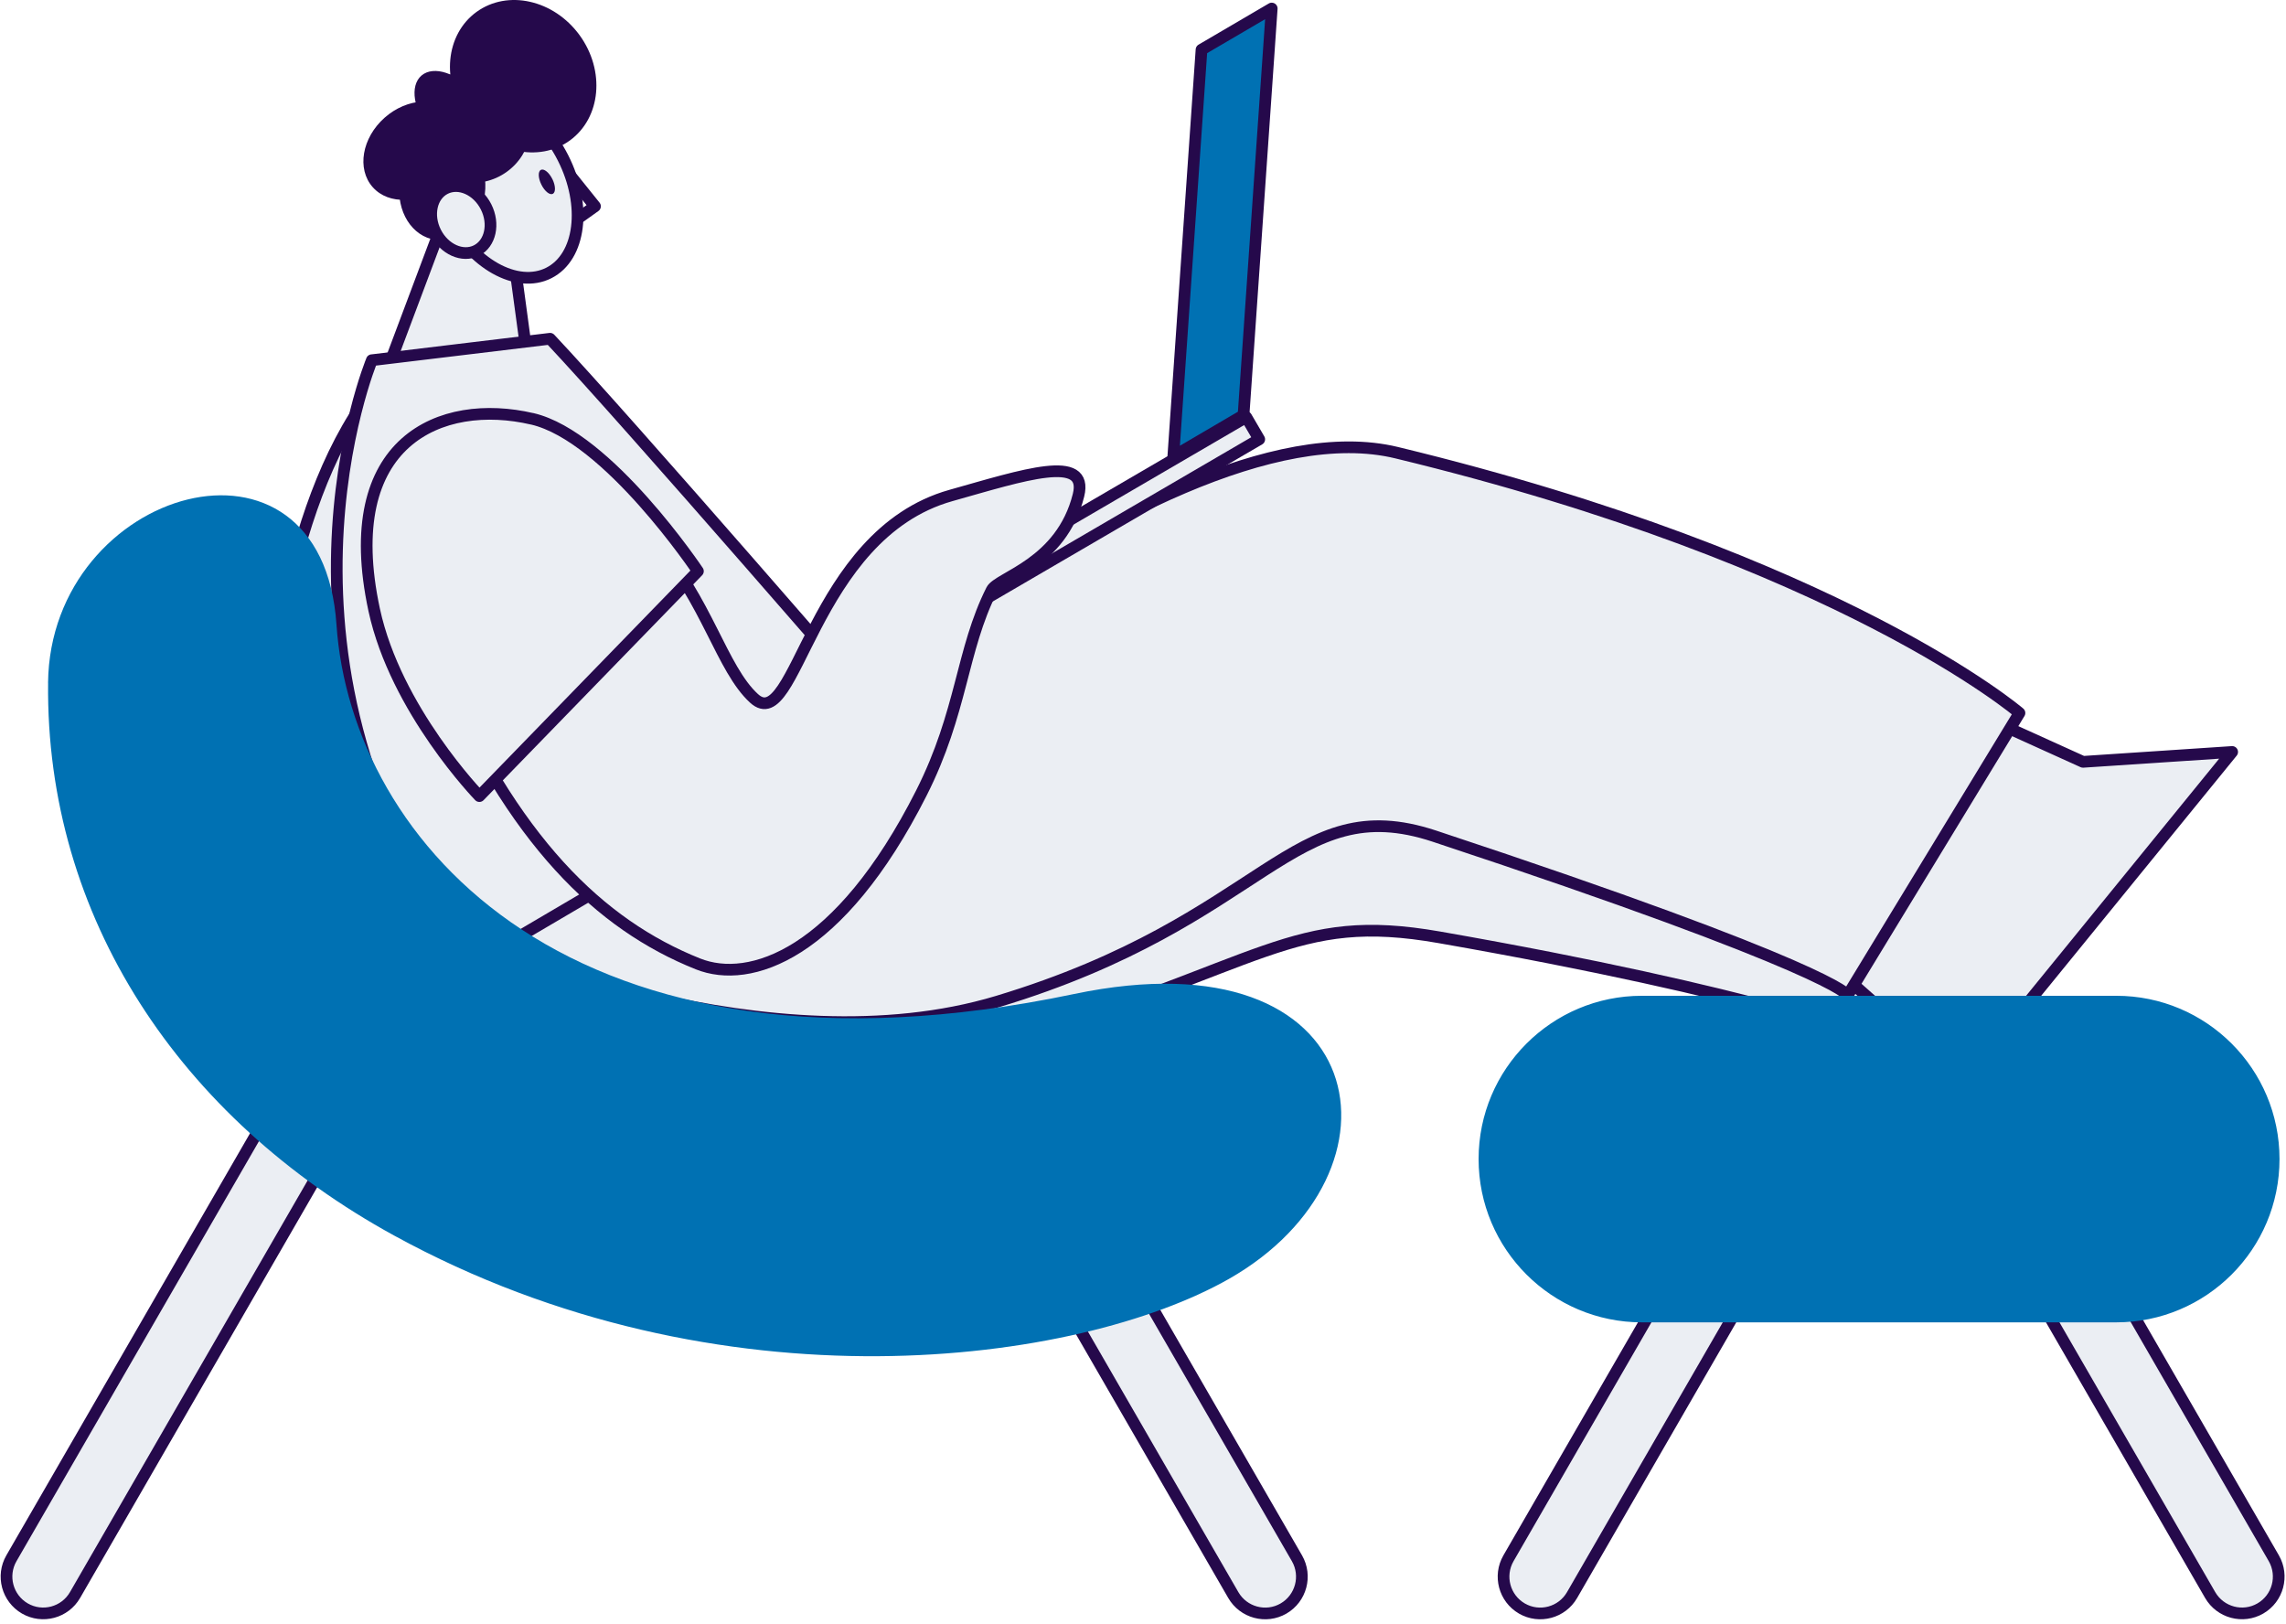
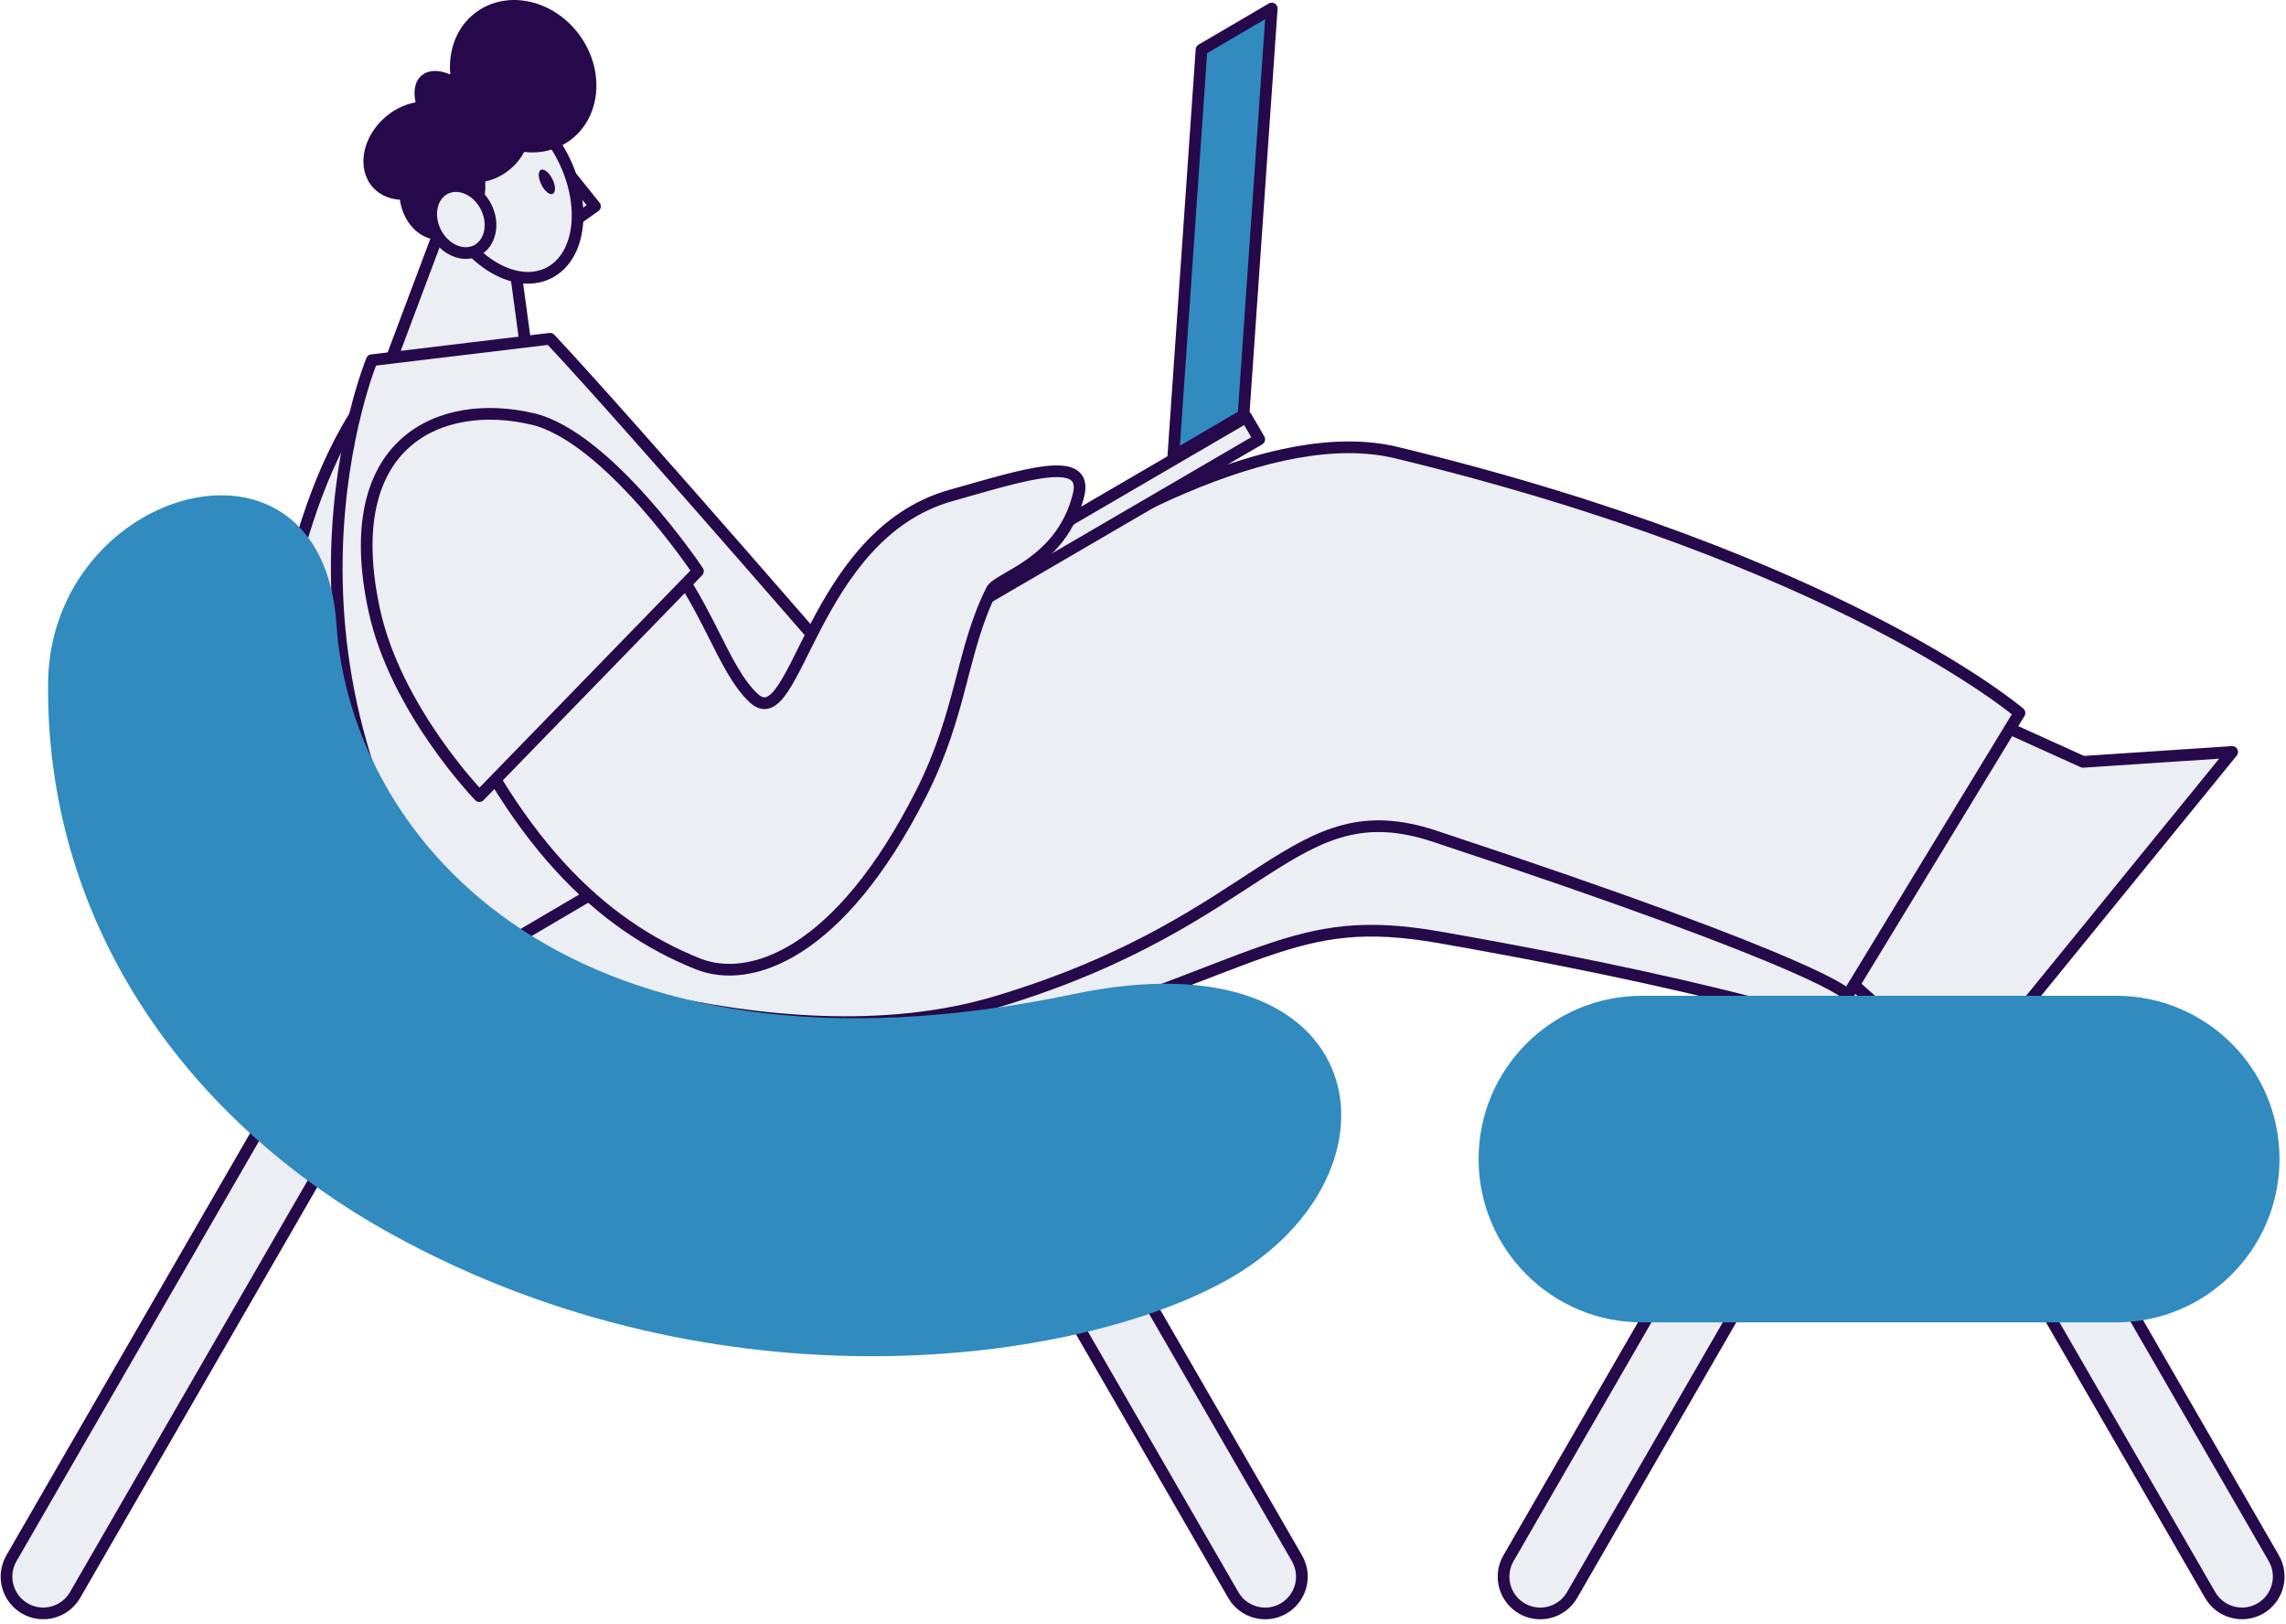
<svg xmlns="http://www.w3.org/2000/svg" width="352" height="250" fill="none">
  <path fill="#EBEEF3" fill-rule="evenodd" stroke="#25094B" stroke-linecap="round" stroke-linejoin="round" stroke-width="1.8" d="m67.67 35.575-8.925 23.77 22.39-4.7-2.45-18.116-11.015-.954Z" clip-rule="evenodd" />
  <path stroke="#25094B" stroke-linecap="round" stroke-linejoin="round" stroke-width="1.8" d="m86.803 25.773 4.814 5.992-3.53 2.519-1.284-8.51Z" />
  <path fill="#EBEEF3" fill-rule="evenodd" stroke="#25094B" stroke-linecap="round" stroke-linejoin="round" stroke-width="1.8" d="M71.163 15.635c4.898-2.477 11.872 1.424 15.548 8.707 3.684 7.283 2.695 15.211-2.203 17.688-4.897 2.477-11.871-1.424-15.548-8.707-3.683-7.283-2.694-15.212 2.203-17.688Z" clip-rule="evenodd" />
  <path fill="#25094B" fill-rule="evenodd" d="M89.246 5.419c3.97 5.465 3.297 12.72-1.495 16.207S75.845 23.5 71.873 18.041c-3.97-5.459-3.297-12.72 1.495-16.2 4.799-3.48 11.906-1.88 15.878 3.578ZM85.062 27.583c.498 1.017.526 2.035.056 2.266-.47.232-1.255-.407-1.76-1.431-.506-1.017-.534-2.035-.064-2.266.47-.232 1.256.407 1.761 1.424l.007.007ZM59.222 18.125c3.494-3.1 8.35-3.34 10.833-.54 2.484 2.8 1.663 7.592-1.831 10.693-3.494 3.1-8.35 3.34-10.833.54-2.484-2.8-1.663-7.592 1.83-10.693Z" clip-rule="evenodd" />
  <path fill="#25094B" fill-rule="evenodd" d="M67.929 12.302c3.992-2.828 9.486-1.93 12.257 1.985 2.772 3.922 1.782 9.395-2.217 12.216-3.992 2.827-9.486 1.936-12.257-1.986-2.772-3.922-1.783-9.395 2.21-12.222l.007.007Z" clip-rule="evenodd" />
  <path fill="#25094B" fill-rule="evenodd" d="M64.914 11.621c1.88-1.585 5.535-.365 8.16 2.736 2.624 3.102 3.234 6.905 1.36 8.497-1.88 1.586-5.528.365-8.16-2.736-2.623-3.101-3.234-6.911-1.36-8.497Z" clip-rule="evenodd" />
  <path fill="#25094B" fill-rule="evenodd" d="M69.171 21.114c3.614.484 6.07 4.42 5.48 8.785-.582 4.357-3.992 7.507-7.606 7.023-3.606-.484-6.069-4.42-5.48-8.784.583-4.358 3.993-7.508 7.606-7.024Z" clip-rule="evenodd" />
  <path fill="#EBEEF3" fill-rule="evenodd" stroke="#25094B" stroke-linecap="round" stroke-linejoin="round" stroke-width="1.8" d="M68.547 29.036c2.14-1.08 4.96.175 6.294 2.806 1.333 2.631.673 5.648-1.467 6.736-2.14 1.08-4.96-.175-6.293-2.807-1.333-2.63-.674-5.648 1.466-6.735ZM74.343 152.262s44.132 19.337 79.262 8.749c41.565-12.531 45.269-20.67 68.023-16.684 49.444 8.651 67.342 15.8 67.342 15.8l26.445-43.451S283.624 93.086 215.047 76.5c-37.327-9.03-109.201 58.895-109.201 58.895l-31.503 16.874v-.007Z" clip-rule="evenodd" />
  <path fill="#EBEEF3" fill-rule="evenodd" stroke="#25094B" stroke-linecap="round" stroke-linejoin="round" stroke-width="1.8" d="m266.497 134.89 35.86 31.686 41.354-50.791-22.971 1.523-36.155-16.376-18.088 33.958ZM43.31 110.747s-8.174 33.243 16.79 73.594c7.957 12.86 17.73 8.7 22.438 9.072 4.708.372-7.107-82.238-7.107-82.238s-32.072.463-32.12-.428Z" clip-rule="evenodd" />
  <path fill="#EBEEF3" fill-rule="evenodd" stroke="#25094B" stroke-linecap="round" stroke-linejoin="round" stroke-width="1.8" d="M89.99 76.599c4.988-13.528-21.225-35.124-35.356-12.567C42.181 83.91 41.051 115.23 41.051 115.23s26.318-.547 32.478-6.841c8.483-8.672 10.77-16.334 16.46-31.79ZM74.343 145.471s44.132 19.336 79.262 8.742c41.565-12.531 45.34-32.724 67.272-25.462 61.259 20.263 63.638 24.486 63.638 24.486l26.444-43.451s-27.335-23.498-95.912-40.084c-37.327-9.03-109.201 58.894-109.201 58.894l-31.503 16.875Z" clip-rule="evenodd" />
-   <path fill="#0071B3" fill-rule="evenodd" stroke="#25094B" stroke-linecap="round" stroke-linejoin="round" stroke-width="1.8" d="M195.822 1.315 185.01 7.65l-4.343 62.62 10.812-6.336 4.343-62.62Z" clip-rule="evenodd" />
+   <path fill="#318BBF" fill-rule="evenodd" stroke="#25094B" stroke-linecap="round" stroke-linejoin="round" stroke-width="1.8" d="M195.822 1.315 185.01 7.65l-4.343 62.62 10.812-6.336 4.343-62.62Z" clip-rule="evenodd" />
  <path fill="#EBEEF3" fill-rule="evenodd" stroke="#25094B" stroke-linecap="round" stroke-linejoin="round" stroke-width="1.8" d="m193.899 67.646-2-3.424-54.221 31.622 1.992 3.424 54.229-31.622ZM57.258 55.459s-19.485 46.903 15.527 92.958l63.728-37.467S96.907 65.141 84.698 52.161l-27.447 3.305.007-.007Z" clip-rule="evenodd" />
  <path fill="#EBEEF3" fill-rule="evenodd" stroke="#25094B" stroke-linecap="round" stroke-linejoin="round" stroke-width="1.8" d="M80.447 67.274c-13.689-4.533-23.49 10.847-13.015 35.32 11.52 26.921 24.95 39.789 40.035 45.823 7.984 3.192 21.785-1.354 34.393-26.283 6.322-12.496 6.175-22.003 10.841-31.278 1.003-1.993 10.734-4.035 13.366-14.594 1.613-6.47-8.441-3.123-19.653.035-21.526 6.062-23.813 37.186-30.31 31.236-4.982-4.56-7.234-15.099-15.31-24.206-6.427-7.248-13.429-13.759-20.354-16.053h.007Z" clip-rule="evenodd" />
  <path fill="#EBEEF3" fill-rule="evenodd" stroke="#25094B" stroke-linecap="round" stroke-linejoin="round" stroke-width="1.8" d="M81.956 64.496c-14.04-3.277-29.938 3.382-24.34 29.405 3.32 15.408 16.201 28.682 16.201 28.682l33.65-34.632s-13.85-20.74-25.511-23.462v.007ZM54.388 171.424a5.672 5.672 0 0 0-2.07-7.732c-2.7-1.565-6.167-.632-7.732 2.07L1.76 239.938c-1.564 2.701-.631 6.167 2.07 7.732a5.656 5.656 0 0 0 7.725-2.07l42.827-74.183.007.007ZM288.852 164.562a5.656 5.656 0 0 0-9.795-5.655l-46.784 81.038a5.67 5.67 0 0 0 2.07 7.731 5.654 5.654 0 0 0 7.724-2.069l46.785-81.038v-.007ZM148.279 173.493a5.672 5.672 0 0 1 2.07-7.732 5.659 5.659 0 0 1 7.725 2.077l41.635 72.106a5.672 5.672 0 0 1-2.07 7.732c-2.702 1.565-6.168.632-7.732-2.07L148.272 173.5l.007-.007ZM294.07 165.488c-1.564-2.702-.631-6.168 2.077-7.732a5.654 5.654 0 0 1 7.725 2.07l46.251 80.111a5.67 5.67 0 0 1-2.069 7.732c-2.702 1.565-6.168.632-7.732-2.07l-46.252-80.111Z" clip-rule="evenodd" />
-   <path fill="#0071B3" fill-rule="evenodd" d="M7.407 105.134c-.4 36.042 20.27 67.026 53.282 85.114 50.285 27.546 105.503 19.765 128.524 6.686 28.668-16.291 22.403-53.569-23.827-43.879-77.397 16.221-111.327-23.589-113.573-56.867C49.568 62.91 7.73 75.076 7.4 105.134h.007ZM351 178.468c0-13.878-11.261-25.139-25.14-25.139h-73.039c-13.878 0-25.146 11.261-25.146 25.139s11.268 25.146 25.146 25.146h73.039c13.879 0 25.14-11.268 25.14-25.146Z" clip-rule="evenodd" />
+   <path fill="#318BBF" fill-rule="evenodd" d="M7.407 105.134c-.4 36.042 20.27 67.026 53.282 85.114 50.285 27.546 105.503 19.765 128.524 6.686 28.668-16.291 22.403-53.569-23.827-43.879-77.397 16.221-111.327-23.589-113.573-56.867C49.568 62.91 7.73 75.076 7.4 105.134h.007ZM351 178.468c0-13.878-11.261-25.139-25.14-25.139h-73.039c-13.878 0-25.146 11.261-25.146 25.139s11.268 25.146 25.146 25.146h73.039c13.879 0 25.14-11.268 25.14-25.146Z" clip-rule="evenodd" />
</svg>
